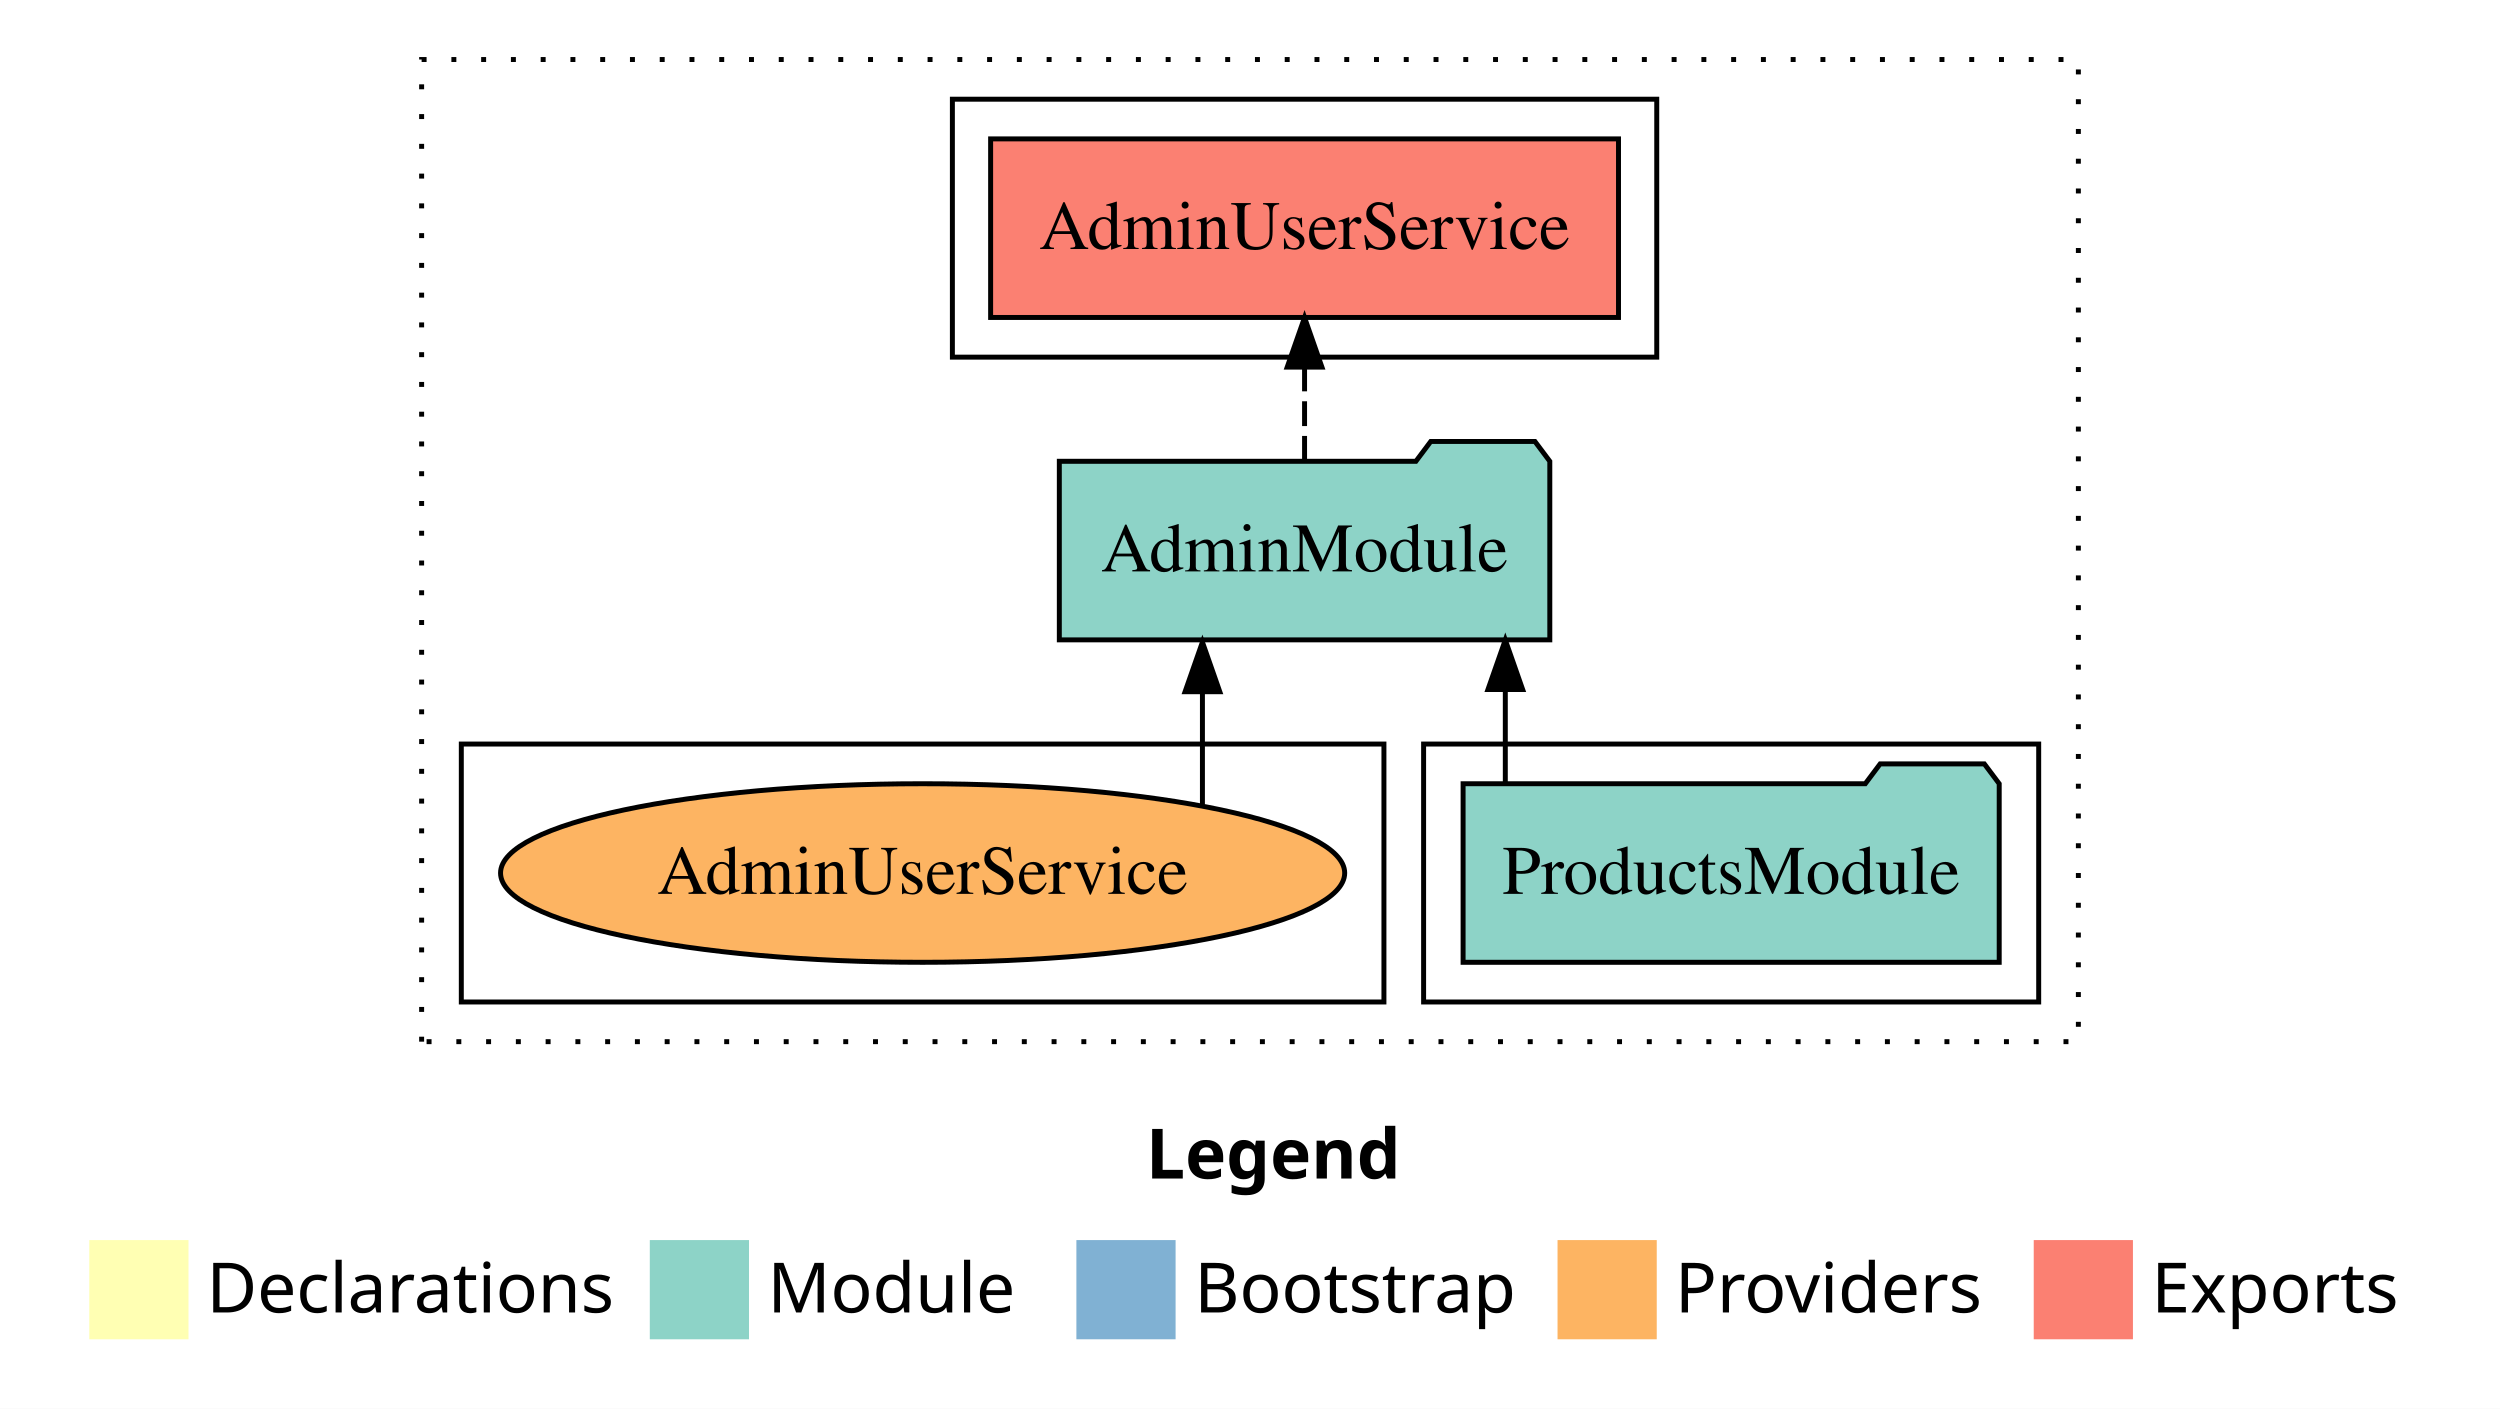
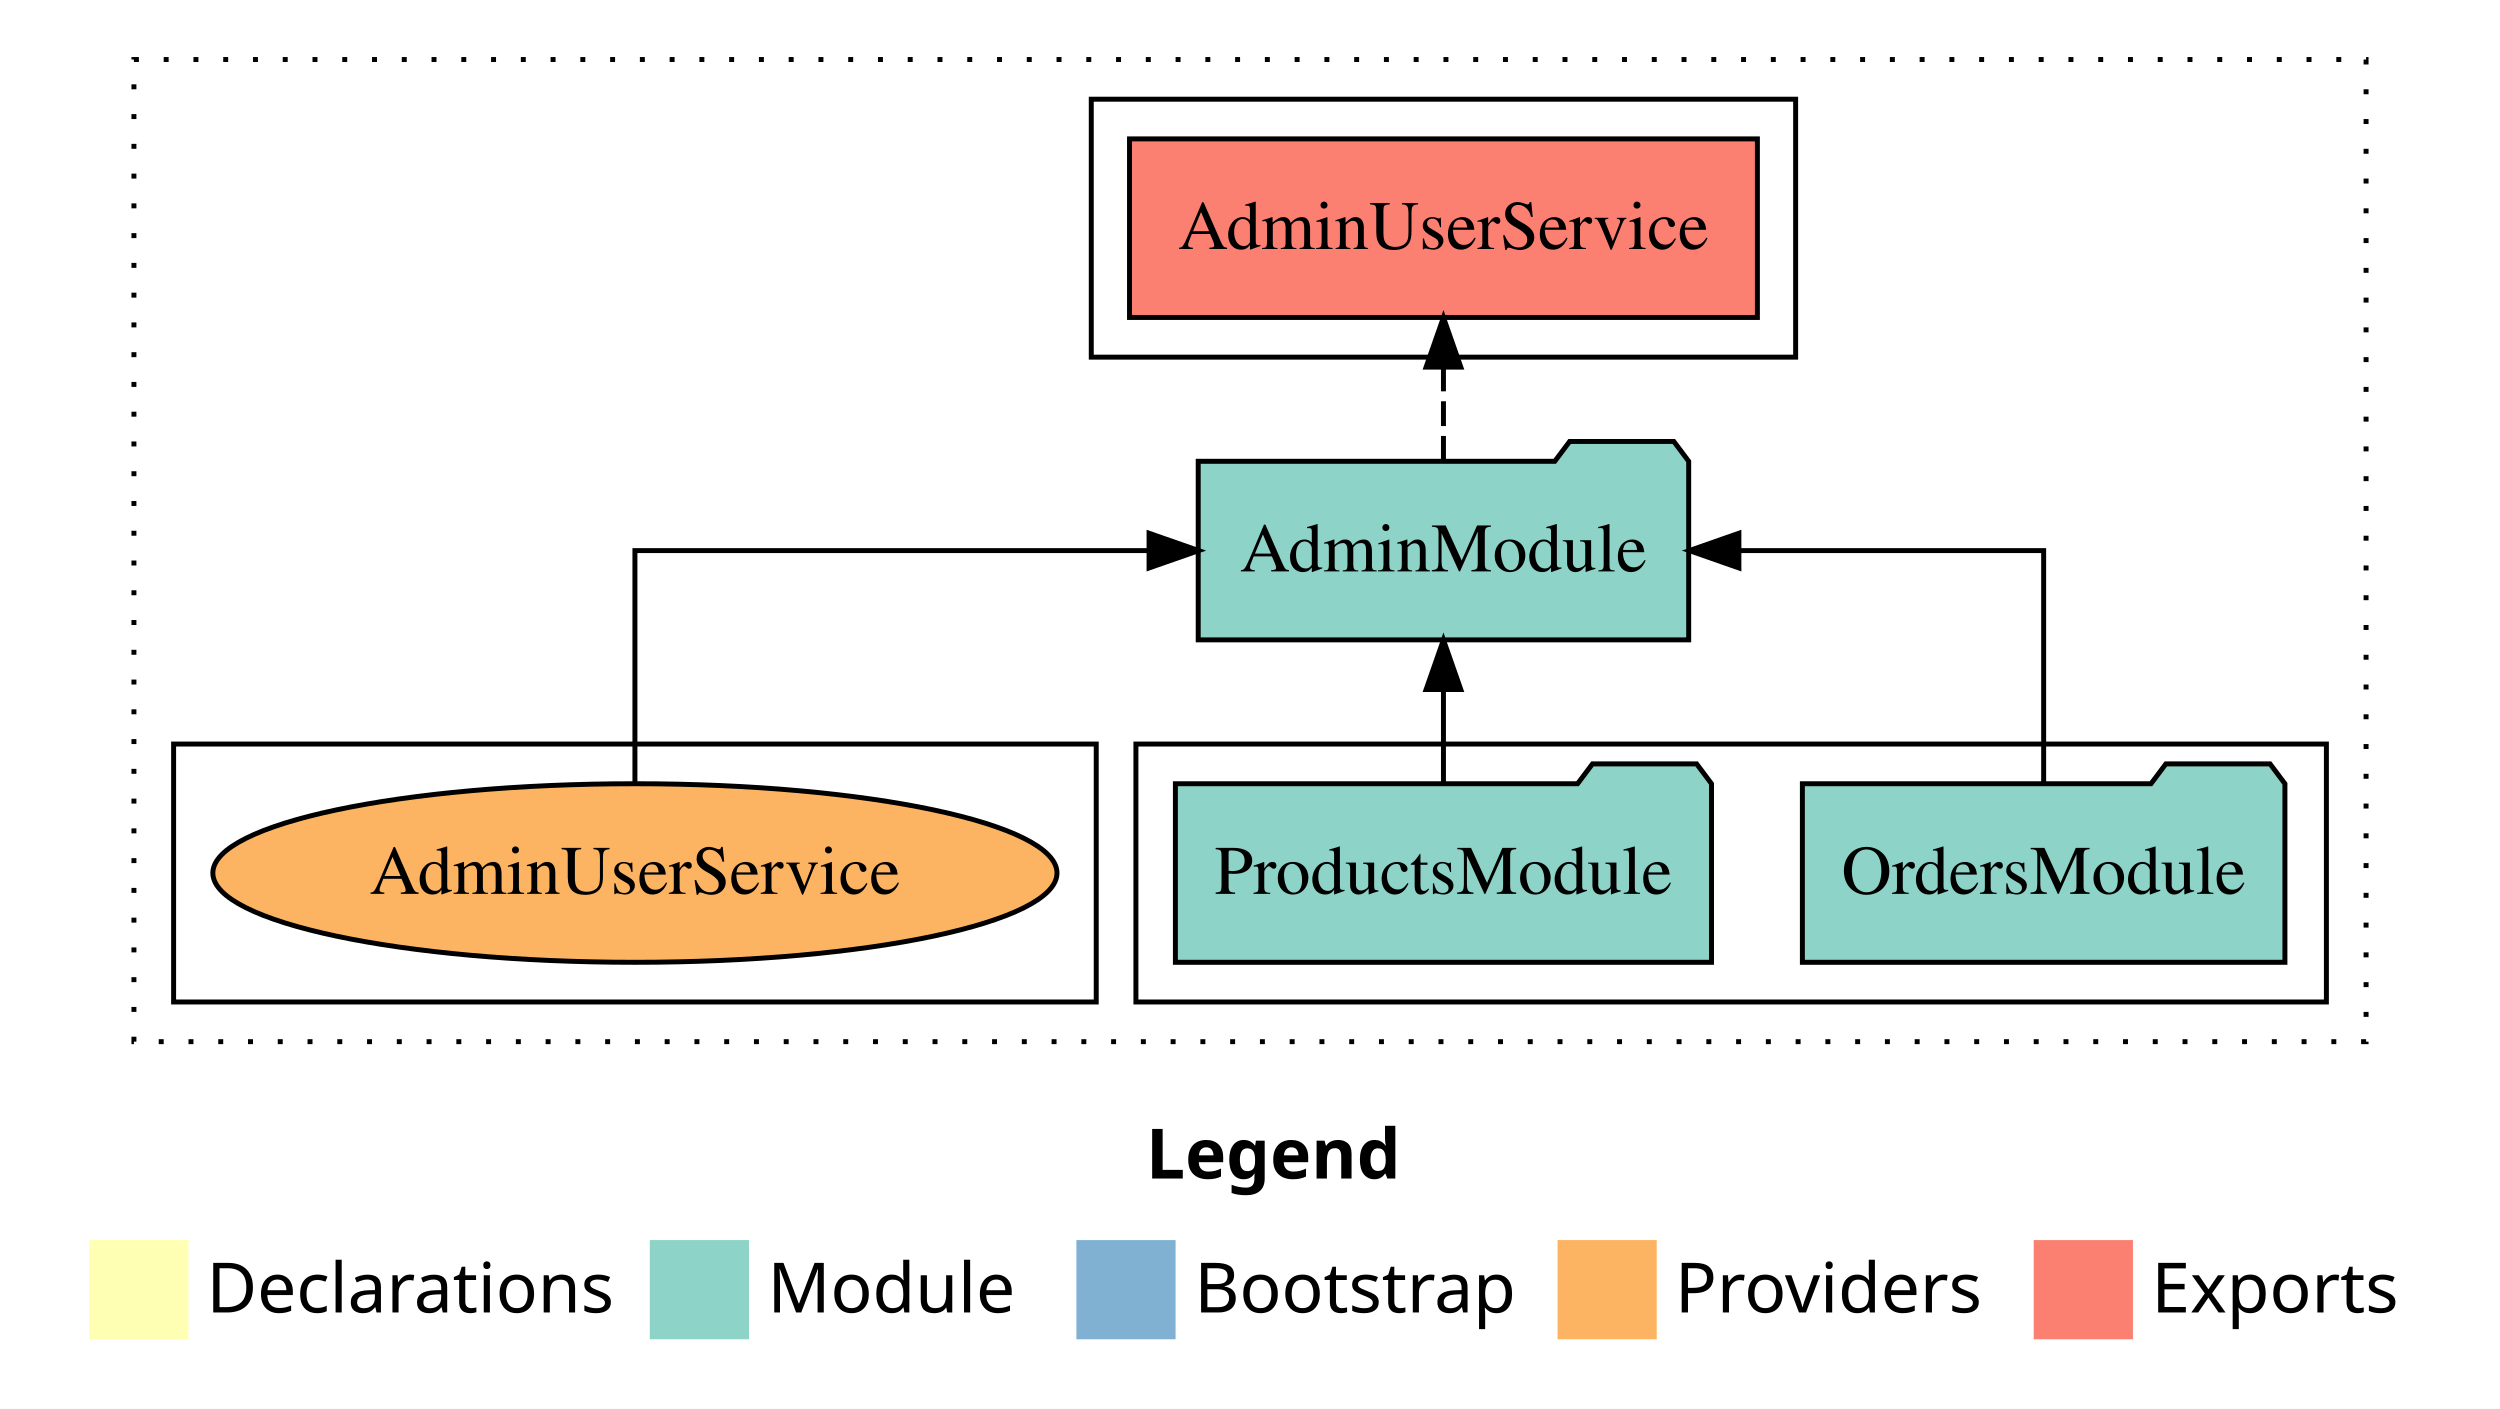
<svg xmlns="http://www.w3.org/2000/svg" width="504pt" height="284pt" viewBox="0.00 0.00 504.00 284.00">
  <g id="graph0" class="graph" transform="scale(1 1) rotate(0) translate(4 280)">
    <polygon fill="white" stroke="transparent" points="-4,4 -4,-280 500,-280 500,4 -4,4" />
    <text text-anchor="start" x="227.01" y="-42.4" font-family="Times-12" font-weight="bold" font-size="14.00">Legend</text>
    <polygon fill="#ffffb3" stroke="transparent" points="14,-10 14,-30 34,-30 34,-10 14,-10" />
    <text text-anchor="start" x="37.63" y="-15.4" font-family="Times-12" font-size="14.00">  Declarations</text>
    <polygon fill="#8dd3c7" stroke="transparent" points="127,-10 127,-30 147,-30 147,-10 127,-10" />
    <text text-anchor="start" x="150.73" y="-15.4" font-family="Times-12" font-size="14.00">  Module</text>
    <polygon fill="#80b1d3" stroke="transparent" points="213,-10 213,-30 233,-30 233,-10 213,-10" />
    <text text-anchor="start" x="236.78" y="-15.4" font-family="Times-12" font-size="14.00">  Bootstrap</text>
    <polygon fill="#fdb462" stroke="transparent" points="310,-10 310,-30 330,-30 330,-10 310,-10" />
    <text text-anchor="start" x="333.67" y="-15.4" font-family="Times-12" font-size="14.00">  Providers</text>
    <polygon fill="#fb8072" stroke="transparent" points="406,-10 406,-30 426,-30 426,-10 406,-10" />
    <text text-anchor="start" x="429.73" y="-15.4" font-family="Times-12" font-size="14.00">  Exports</text>
    <g id="clust1" class="cluster">
-       <polygon fill="none" stroke="black" stroke-dasharray="1,5" points="81,-70 81,-268 415,-268 415,-70 81,-70" />
+       <polygon fill="none" stroke="black" stroke-dasharray="1,5" points="23,-70 23,-268 473,-268 473,-70 23,-70" />
    </g>
    <g id="clust3" class="cluster">
-       <polygon fill="none" stroke="black" points="283,-78 283,-130 407,-130 407,-78 283,-78" />
+       <polygon fill="none" stroke="black" points="225,-78 225,-130 465,-130 465,-78 225,-78" />
+     </g>
+     <g id="clust4" class="cluster">
+       <polygon fill="none" stroke="black" points="216,-208 216,-260 358,-260 358,-208 216,-208" />
    </g>
    <g id="clust6" class="cluster">
-       <polygon fill="none" stroke="black" points="89,-78 89,-130 275,-130 275,-78 89,-78" />
-     </g>
-     <g id="clust4" class="cluster">
-       <polygon fill="none" stroke="black" points="188,-208 188,-260 330,-260 330,-208 188,-208" />
+       <polygon fill="none" stroke="black" points="31,-78 31,-130 217,-130 217,-78 31,-78" />
    </g>
    <g id="node1" class="node">
-       <polygon fill="#8dd3c7" stroke="black" points="399.04,-122 396.04,-126 375.04,-126 372.04,-122 290.96,-122 290.96,-86 399.04,-86 399.04,-122" />
-       <text text-anchor="middle" x="345" y="-99.8" font-family="Times,serif" font-size="14.00">ProductsModule</text>
+       <polygon fill="#8dd3c7" stroke="black" points="456.64,-122 453.64,-126 432.64,-126 429.64,-122 359.36,-122 359.36,-86 456.64,-86 456.64,-122" />
+       <text text-anchor="middle" x="408" y="-99.8" font-family="Times,serif" font-size="14.00">OrdersModule</text>
+     </g>
+     <g id="node3" class="node">
+       <polygon fill="#8dd3c7" stroke="black" points="336.44,-187 333.44,-191 312.44,-191 309.44,-187 237.56,-187 237.56,-151 336.44,-151 336.44,-187" />
+       <text text-anchor="middle" x="287" y="-164.8" font-family="Times,serif" font-size="14.00">AdminModule</text>
+     </g>
+     <g id="edge1" class="edge">
+       <path fill="none" stroke="black" d="M408,-122.11C408,-141.34 408,-169 408,-169 408,-169 346.56,-169 346.56,-169" />
+       <polygon fill="black" stroke="black" points="346.56,-165.5 336.56,-169 346.56,-172.5 346.56,-165.5" />
    </g>
    <g id="node2" class="node">
-       <polygon fill="#8dd3c7" stroke="black" points="308.44,-187 305.44,-191 284.44,-191 281.44,-187 209.56,-187 209.56,-151 308.44,-151 308.44,-187" />
-       <text text-anchor="middle" x="259" y="-164.8" font-family="Times,serif" font-size="14.00">AdminModule</text>
-     </g>
-     <g id="edge1" class="edge">
-       <path fill="none" stroke="black" d="M299.47,-122.11C299.47,-122.11 299.47,-140.99 299.47,-140.99" />
-       <polygon fill="black" stroke="black" points="295.97,-140.99 299.47,-150.99 302.97,-140.99 295.97,-140.99" />
-     </g>
-     <g id="node3" class="node">
-       <polygon fill="#fb8072" stroke="black" points="322.29,-252 195.71,-252 195.71,-216 322.29,-216 322.29,-252" />
-       <text text-anchor="middle" x="259" y="-229.8" font-family="Times,serif" font-size="14.00">AdminUserService </text>
+       <polygon fill="#8dd3c7" stroke="black" points="341.04,-122 338.04,-126 317.04,-126 314.04,-122 232.96,-122 232.96,-86 341.04,-86 341.04,-122" />
+       <text text-anchor="middle" x="287" y="-99.8" font-family="Times,serif" font-size="14.00">ProductsModule</text>
    </g>
    <g id="edge2" class="edge">
-       <path fill="none" stroke="black" stroke-dasharray="5,2" d="M259,-187.11C259,-187.11 259,-205.99 259,-205.99" />
-       <polygon fill="black" stroke="black" points="255.5,-205.99 259,-215.99 262.5,-205.99 255.5,-205.99" />
+       <path fill="none" stroke="black" d="M287,-122.11C287,-122.11 287,-140.99 287,-140.99" />
+       <polygon fill="black" stroke="black" points="283.5,-140.99 287,-150.99 290.5,-140.99 283.5,-140.99" />
    </g>
    <g id="node4" class="node">
-       <ellipse fill="#fdb462" stroke="black" cx="182" cy="-104" rx="85.09" ry="18" />
-       <text text-anchor="middle" x="182" y="-99.8" font-family="Times,serif" font-size="14.00">AdminUserService</text>
+       <polygon fill="#fb8072" stroke="black" points="350.29,-252 223.71,-252 223.71,-216 350.29,-216 350.29,-252" />
+       <text text-anchor="middle" x="287" y="-229.8" font-family="Times,serif" font-size="14.00">AdminUserService </text>
    </g>
    <g id="edge3" class="edge">
-       <path fill="none" stroke="black" d="M238.41,-117.78C238.41,-117.78 238.41,-140.55 238.41,-140.55" />
-       <polygon fill="black" stroke="black" points="234.91,-140.55 238.41,-150.55 241.91,-140.55 234.91,-140.55" />
+       <path fill="none" stroke="black" stroke-dasharray="5,2" d="M287,-187.11C287,-187.11 287,-205.99 287,-205.99" />
+       <polygon fill="black" stroke="black" points="283.5,-205.99 287,-215.99 290.5,-205.99 283.5,-205.99" />
+     </g>
+     <g id="node5" class="node">
+       <ellipse fill="#fdb462" stroke="black" cx="124" cy="-104" rx="85.09" ry="18" />
+       <text text-anchor="middle" x="124" y="-99.8" font-family="Times,serif" font-size="14.00">AdminUserService</text>
+     </g>
+     <g id="edge4" class="edge">
+       <path fill="none" stroke="black" d="M124,-122.11C124,-141.34 124,-169 124,-169 124,-169 227.65,-169 227.65,-169" />
+       <polygon fill="black" stroke="black" points="227.65,-172.5 237.65,-169 227.65,-165.5 227.65,-172.5" />
    </g>
  </g>
</svg>
